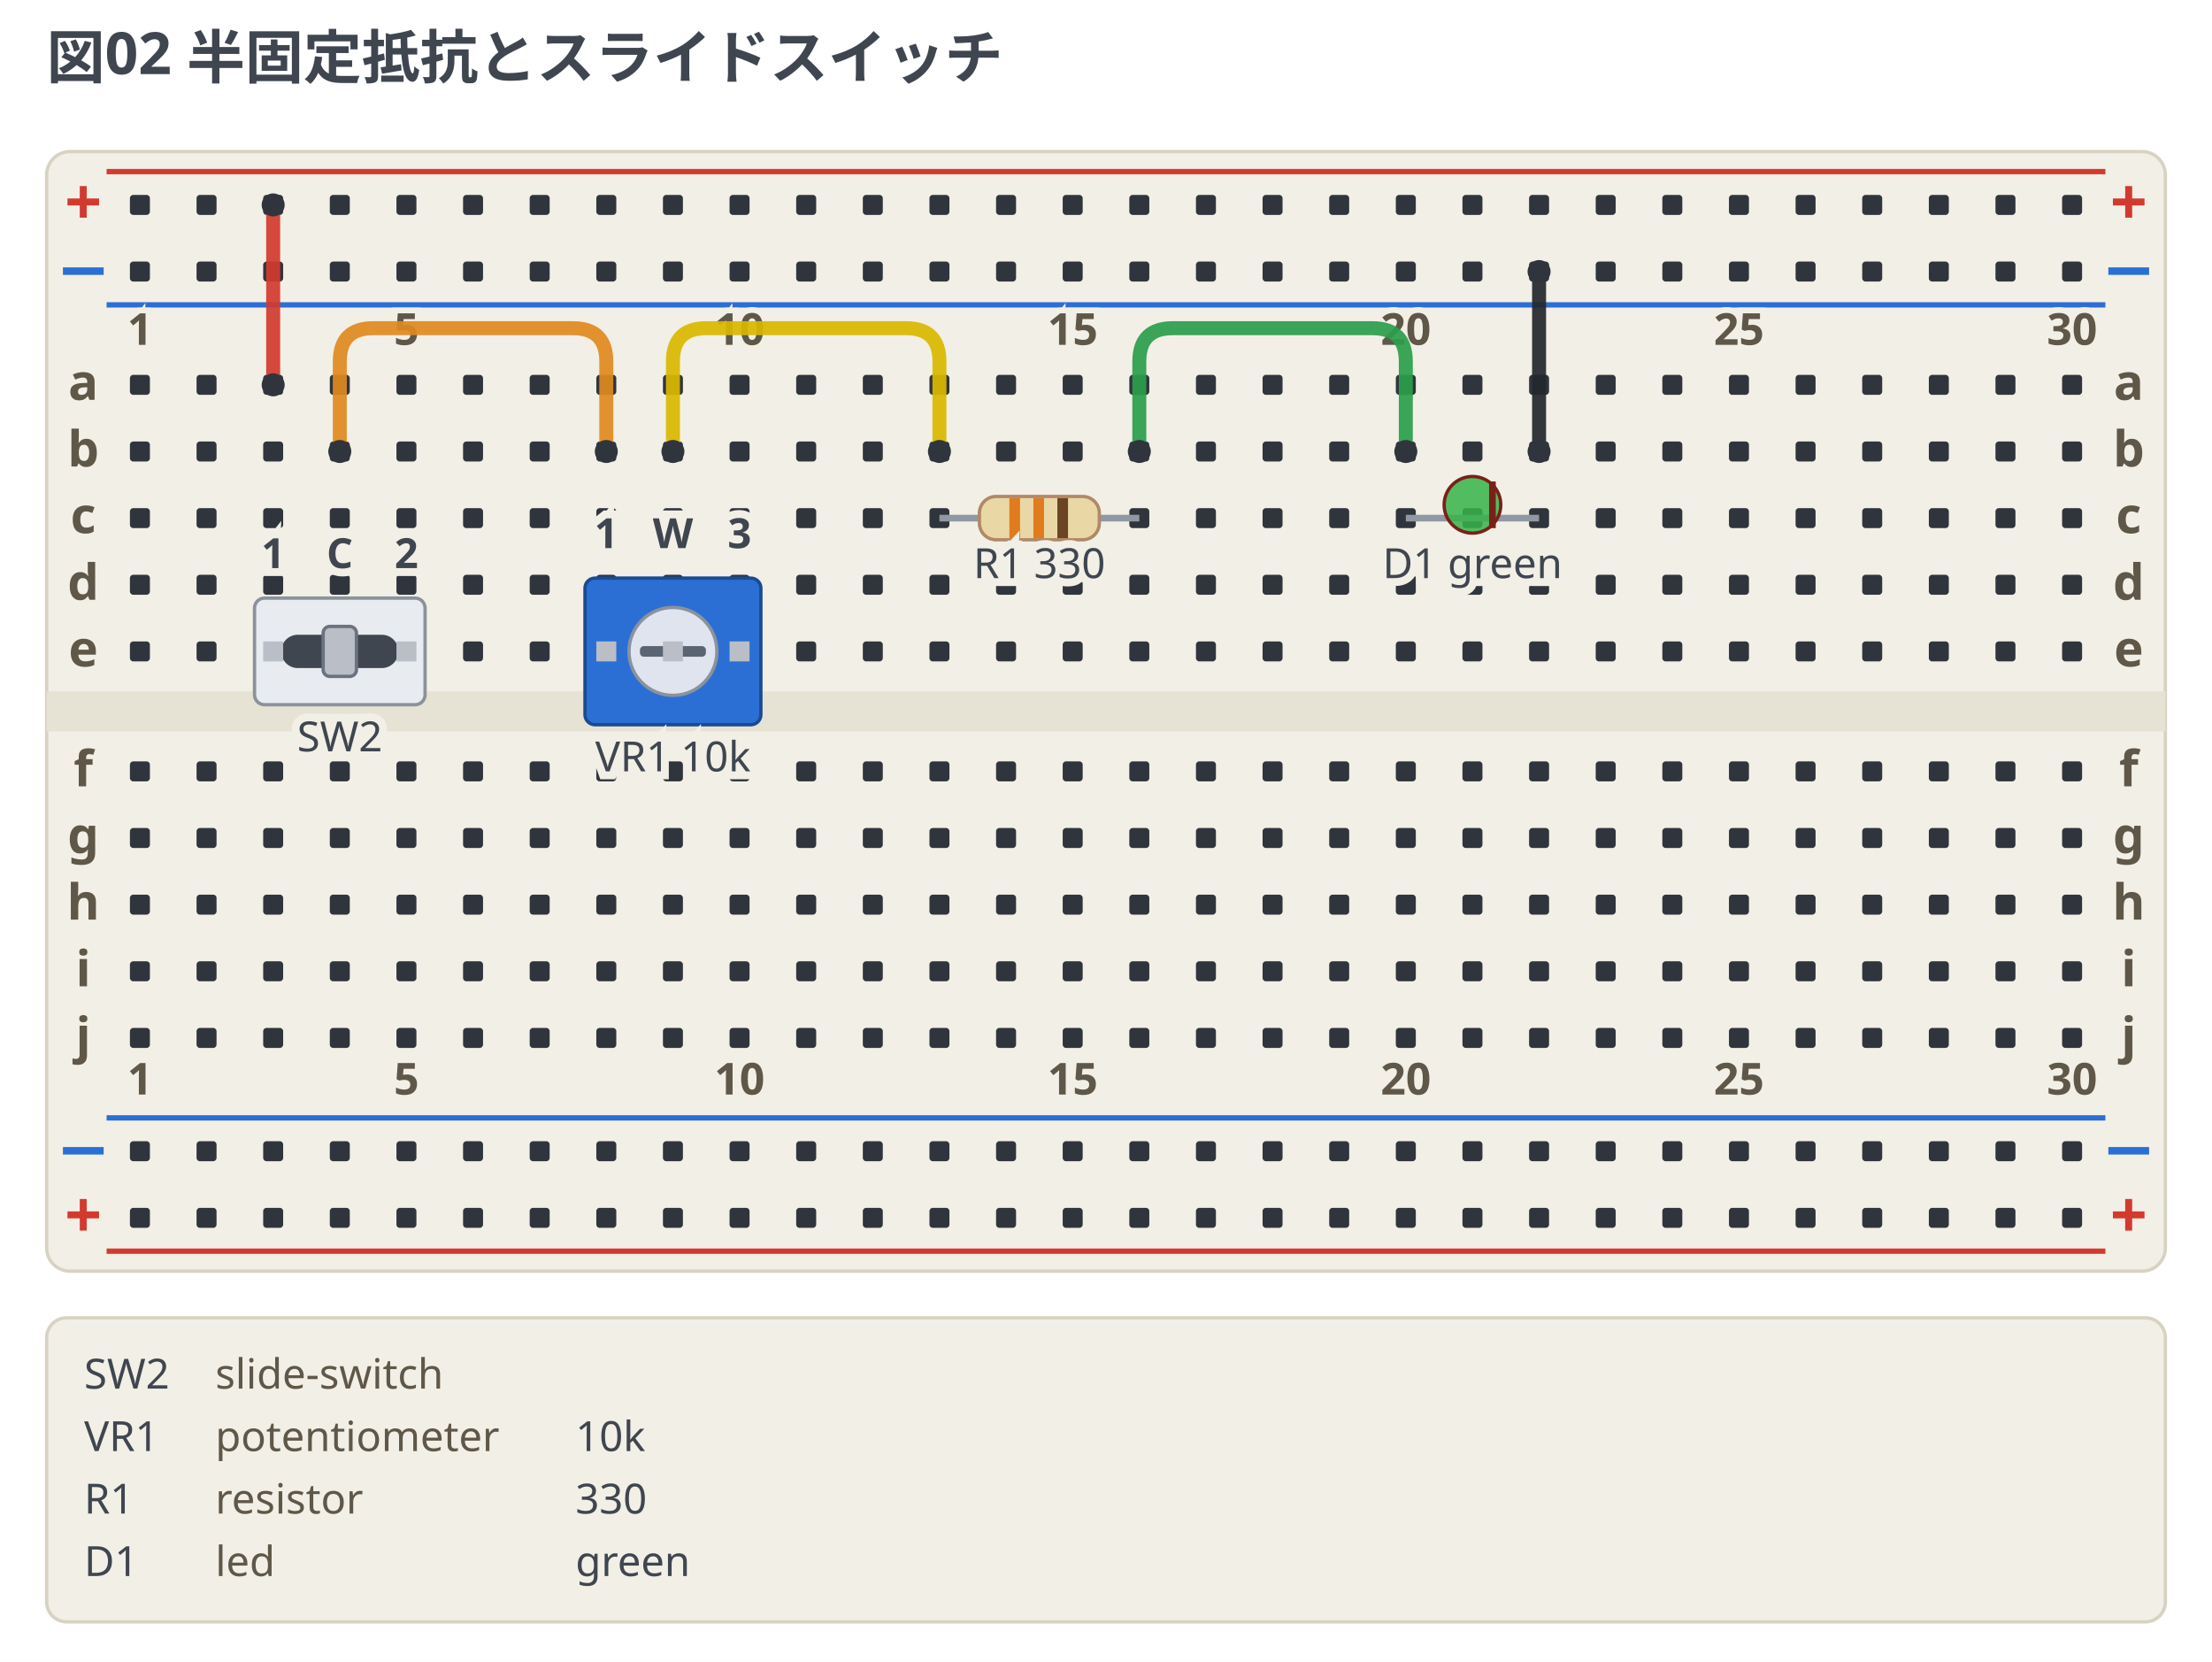
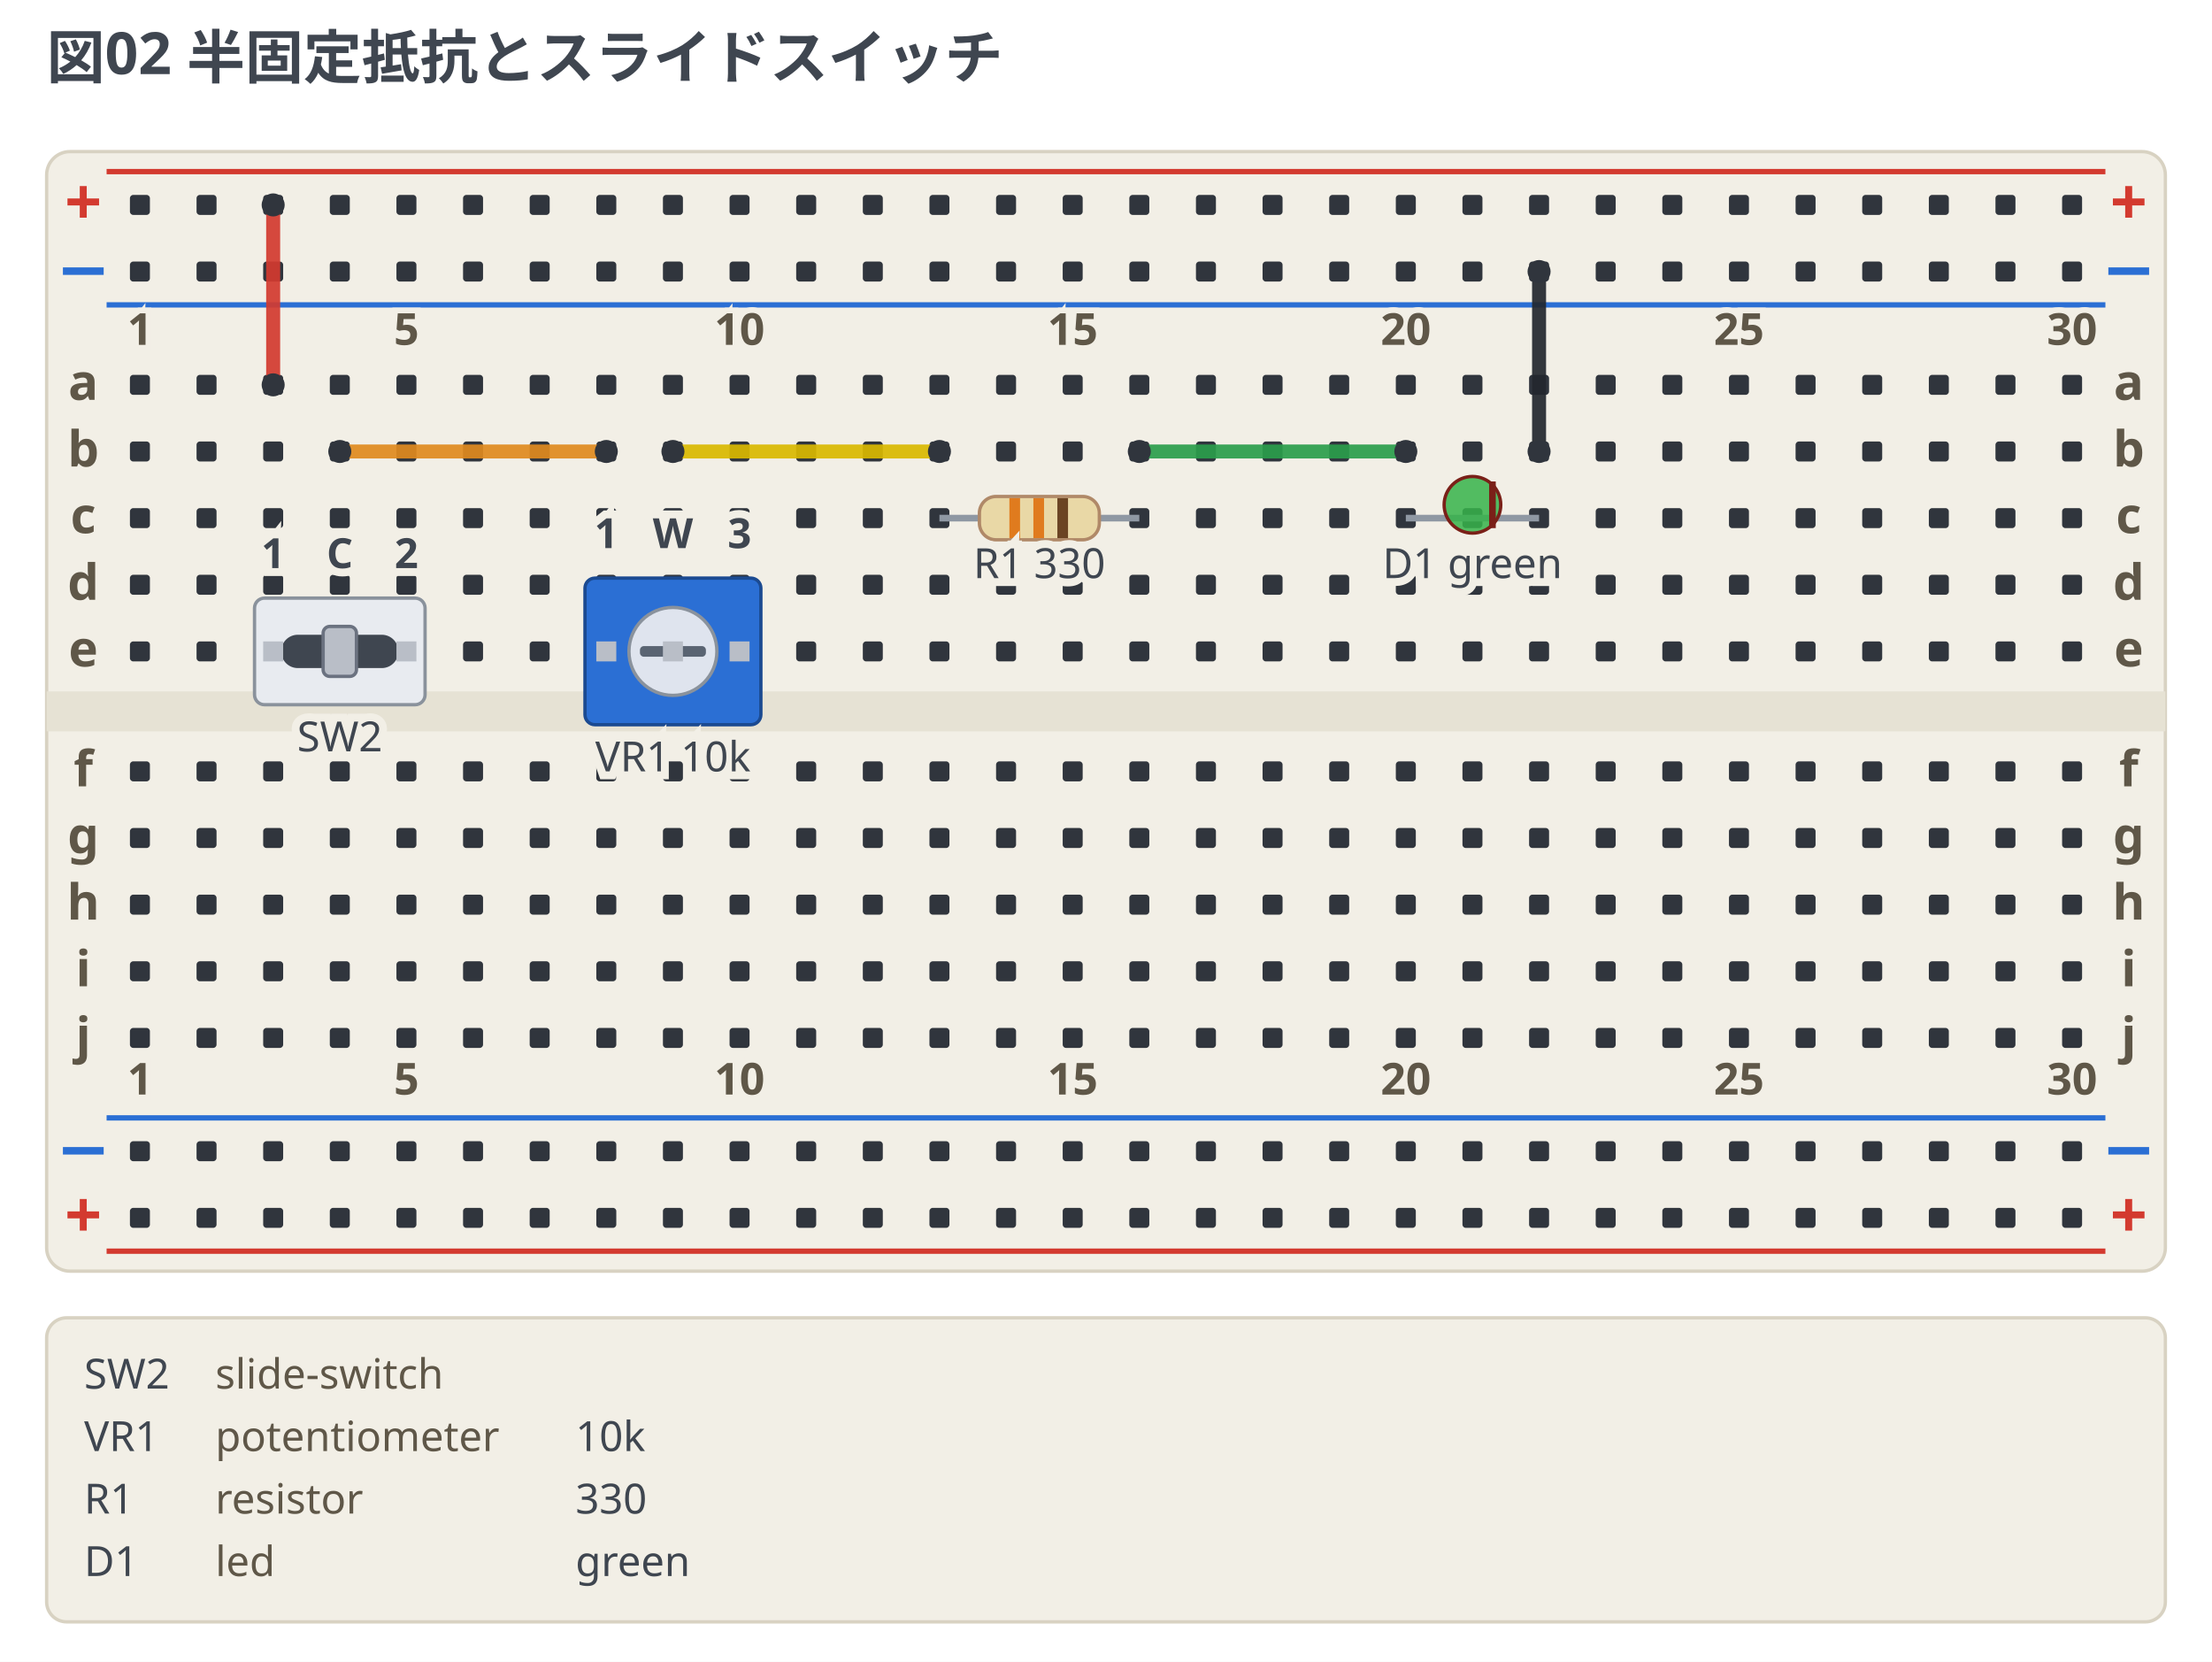
<svg xmlns="http://www.w3.org/2000/svg" width="664" height="498.75" viewBox="0 0 664 498.75" data-breadboard-fence="0.3.0" role="img">
  <rect x="0" y="0" width="664" height="498.75" fill="#ffffff" />
  <g>
    <text x="14" y="23.5" text-anchor="start" font-family="ui-sans-serif, system-ui, sans-serif" font-size="17.5" font-weight="700" fill="#3f4650">図02 半固定抵抗とスライドスイッチ</text>
  </g>
  <g transform="translate(0 31.5)">
    <rect x="14" y="14" width="636" height="336" rx="7" fill="#f2efe6" stroke="#d8d2c2" />
    <rect x="14" y="176" width="636" height="12" fill="#e6e2d4" />
    <line x1="32" y1="20" x2="632" y2="20" stroke="#d33a2f" stroke-width="1.6" />
    <text x="25" y="36" text-anchor="middle" font-family="ui-sans-serif, system-ui, sans-serif" font-size="19.55" font-weight="700" fill="#d33a2f">+</text>
    <text x="639" y="36" text-anchor="middle" font-family="ui-sans-serif, system-ui, sans-serif" font-size="19.55" font-weight="700" fill="#d33a2f">+</text>
    <line x1="32" y1="60" x2="632" y2="60" stroke="#2b6fd4" stroke-width="1.6" />
    <text x="25" y="56" text-anchor="middle" font-family="ui-sans-serif, system-ui, sans-serif" font-size="19.55" font-weight="700" fill="#2b6fd4">−</text>
    <text x="639" y="56" text-anchor="middle" font-family="ui-sans-serif, system-ui, sans-serif" font-size="19.55" font-weight="700" fill="#2b6fd4">−</text>
    <line x1="32" y1="304" x2="632" y2="304" stroke="#2b6fd4" stroke-width="1.6" />
    <text x="25" y="320" text-anchor="middle" font-family="ui-sans-serif, system-ui, sans-serif" font-size="19.55" font-weight="700" fill="#2b6fd4">−</text>
    <text x="639" y="320" text-anchor="middle" font-family="ui-sans-serif, system-ui, sans-serif" font-size="19.55" font-weight="700" fill="#2b6fd4">−</text>
    <line x1="32" y1="344" x2="632" y2="344" stroke="#d33a2f" stroke-width="1.6" />
    <text x="25" y="340" text-anchor="middle" font-family="ui-sans-serif, system-ui, sans-serif" font-size="19.55" font-weight="700" fill="#d33a2f">+</text>
    <text x="639" y="340" text-anchor="middle" font-family="ui-sans-serif, system-ui, sans-serif" font-size="19.55" font-weight="700" fill="#d33a2f">+</text>
    <rect x="39" y="27" width="6" height="6" rx="1" fill="#30353d" />
    <rect x="59" y="27" width="6" height="6" rx="1" fill="#30353d" />
    <rect x="79" y="27" width="6" height="6" rx="1" fill="#30353d" />
    <rect x="99" y="27" width="6" height="6" rx="1" fill="#30353d" />
    <rect x="119" y="27" width="6" height="6" rx="1" fill="#30353d" />
    <rect x="139" y="27" width="6" height="6" rx="1" fill="#30353d" />
    <rect x="159" y="27" width="6" height="6" rx="1" fill="#30353d" />
    <rect x="179" y="27" width="6" height="6" rx="1" fill="#30353d" />
    <rect x="199" y="27" width="6" height="6" rx="1" fill="#30353d" />
    <rect x="219" y="27" width="6" height="6" rx="1" fill="#30353d" />
    <rect x="239" y="27" width="6" height="6" rx="1" fill="#30353d" />
    <rect x="259" y="27" width="6" height="6" rx="1" fill="#30353d" />
    <rect x="279" y="27" width="6" height="6" rx="1" fill="#30353d" />
    <rect x="299" y="27" width="6" height="6" rx="1" fill="#30353d" />
    <rect x="319" y="27" width="6" height="6" rx="1" fill="#30353d" />
    <rect x="339" y="27" width="6" height="6" rx="1" fill="#30353d" />
    <rect x="359" y="27" width="6" height="6" rx="1" fill="#30353d" />
    <rect x="379" y="27" width="6" height="6" rx="1" fill="#30353d" />
    <rect x="399" y="27" width="6" height="6" rx="1" fill="#30353d" />
    <rect x="419" y="27" width="6" height="6" rx="1" fill="#30353d" />
    <rect x="439" y="27" width="6" height="6" rx="1" fill="#30353d" />
    <rect x="459" y="27" width="6" height="6" rx="1" fill="#30353d" />
    <rect x="479" y="27" width="6" height="6" rx="1" fill="#30353d" />
    <rect x="499" y="27" width="6" height="6" rx="1" fill="#30353d" />
    <rect x="519" y="27" width="6" height="6" rx="1" fill="#30353d" />
    <rect x="539" y="27" width="6" height="6" rx="1" fill="#30353d" />
    <rect x="559" y="27" width="6" height="6" rx="1" fill="#30353d" />
    <rect x="579" y="27" width="6" height="6" rx="1" fill="#30353d" />
    <rect x="599" y="27" width="6" height="6" rx="1" fill="#30353d" />
    <rect x="619" y="27" width="6" height="6" rx="1" fill="#30353d" />
    <rect x="39" y="47" width="6" height="6" rx="1" fill="#30353d" />
    <rect x="59" y="47" width="6" height="6" rx="1" fill="#30353d" />
    <rect x="79" y="47" width="6" height="6" rx="1" fill="#30353d" />
    <rect x="99" y="47" width="6" height="6" rx="1" fill="#30353d" />
    <rect x="119" y="47" width="6" height="6" rx="1" fill="#30353d" />
    <rect x="139" y="47" width="6" height="6" rx="1" fill="#30353d" />
    <rect x="159" y="47" width="6" height="6" rx="1" fill="#30353d" />
    <rect x="179" y="47" width="6" height="6" rx="1" fill="#30353d" />
    <rect x="199" y="47" width="6" height="6" rx="1" fill="#30353d" />
    <rect x="219" y="47" width="6" height="6" rx="1" fill="#30353d" />
    <rect x="239" y="47" width="6" height="6" rx="1" fill="#30353d" />
    <rect x="259" y="47" width="6" height="6" rx="1" fill="#30353d" />
    <rect x="279" y="47" width="6" height="6" rx="1" fill="#30353d" />
    <rect x="299" y="47" width="6" height="6" rx="1" fill="#30353d" />
    <rect x="319" y="47" width="6" height="6" rx="1" fill="#30353d" />
    <rect x="339" y="47" width="6" height="6" rx="1" fill="#30353d" />
    <rect x="359" y="47" width="6" height="6" rx="1" fill="#30353d" />
    <rect x="379" y="47" width="6" height="6" rx="1" fill="#30353d" />
    <rect x="399" y="47" width="6" height="6" rx="1" fill="#30353d" />
    <rect x="419" y="47" width="6" height="6" rx="1" fill="#30353d" />
    <rect x="439" y="47" width="6" height="6" rx="1" fill="#30353d" />
    <rect x="459" y="47" width="6" height="6" rx="1" fill="#30353d" />
    <rect x="479" y="47" width="6" height="6" rx="1" fill="#30353d" />
    <rect x="499" y="47" width="6" height="6" rx="1" fill="#30353d" />
    <rect x="519" y="47" width="6" height="6" rx="1" fill="#30353d" />
    <rect x="539" y="47" width="6" height="6" rx="1" fill="#30353d" />
    <rect x="559" y="47" width="6" height="6" rx="1" fill="#30353d" />
    <rect x="579" y="47" width="6" height="6" rx="1" fill="#30353d" />
    <rect x="599" y="47" width="6" height="6" rx="1" fill="#30353d" />
    <rect x="619" y="47" width="6" height="6" rx="1" fill="#30353d" />
    <rect x="39" y="311" width="6" height="6" rx="1" fill="#30353d" />
    <rect x="59" y="311" width="6" height="6" rx="1" fill="#30353d" />
    <rect x="79" y="311" width="6" height="6" rx="1" fill="#30353d" />
    <rect x="99" y="311" width="6" height="6" rx="1" fill="#30353d" />
    <rect x="119" y="311" width="6" height="6" rx="1" fill="#30353d" />
    <rect x="139" y="311" width="6" height="6" rx="1" fill="#30353d" />
    <rect x="159" y="311" width="6" height="6" rx="1" fill="#30353d" />
    <rect x="179" y="311" width="6" height="6" rx="1" fill="#30353d" />
    <rect x="199" y="311" width="6" height="6" rx="1" fill="#30353d" />
    <rect x="219" y="311" width="6" height="6" rx="1" fill="#30353d" />
    <rect x="239" y="311" width="6" height="6" rx="1" fill="#30353d" />
    <rect x="259" y="311" width="6" height="6" rx="1" fill="#30353d" />
    <rect x="279" y="311" width="6" height="6" rx="1" fill="#30353d" />
    <rect x="299" y="311" width="6" height="6" rx="1" fill="#30353d" />
    <rect x="319" y="311" width="6" height="6" rx="1" fill="#30353d" />
    <rect x="339" y="311" width="6" height="6" rx="1" fill="#30353d" />
    <rect x="359" y="311" width="6" height="6" rx="1" fill="#30353d" />
    <rect x="379" y="311" width="6" height="6" rx="1" fill="#30353d" />
    <rect x="399" y="311" width="6" height="6" rx="1" fill="#30353d" />
    <rect x="419" y="311" width="6" height="6" rx="1" fill="#30353d" />
    <rect x="439" y="311" width="6" height="6" rx="1" fill="#30353d" />
    <rect x="459" y="311" width="6" height="6" rx="1" fill="#30353d" />
    <rect x="479" y="311" width="6" height="6" rx="1" fill="#30353d" />
    <rect x="499" y="311" width="6" height="6" rx="1" fill="#30353d" />
    <rect x="519" y="311" width="6" height="6" rx="1" fill="#30353d" />
    <rect x="539" y="311" width="6" height="6" rx="1" fill="#30353d" />
    <rect x="559" y="311" width="6" height="6" rx="1" fill="#30353d" />
    <rect x="579" y="311" width="6" height="6" rx="1" fill="#30353d" />
    <rect x="599" y="311" width="6" height="6" rx="1" fill="#30353d" />
    <rect x="619" y="311" width="6" height="6" rx="1" fill="#30353d" />
    <rect x="39" y="331" width="6" height="6" rx="1" fill="#30353d" />
    <rect x="59" y="331" width="6" height="6" rx="1" fill="#30353d" />
    <rect x="79" y="331" width="6" height="6" rx="1" fill="#30353d" />
    <rect x="99" y="331" width="6" height="6" rx="1" fill="#30353d" />
    <rect x="119" y="331" width="6" height="6" rx="1" fill="#30353d" />
    <rect x="139" y="331" width="6" height="6" rx="1" fill="#30353d" />
    <rect x="159" y="331" width="6" height="6" rx="1" fill="#30353d" />
    <rect x="179" y="331" width="6" height="6" rx="1" fill="#30353d" />
    <rect x="199" y="331" width="6" height="6" rx="1" fill="#30353d" />
    <rect x="219" y="331" width="6" height="6" rx="1" fill="#30353d" />
    <rect x="239" y="331" width="6" height="6" rx="1" fill="#30353d" />
    <rect x="259" y="331" width="6" height="6" rx="1" fill="#30353d" />
    <rect x="279" y="331" width="6" height="6" rx="1" fill="#30353d" />
    <rect x="299" y="331" width="6" height="6" rx="1" fill="#30353d" />
    <rect x="319" y="331" width="6" height="6" rx="1" fill="#30353d" />
    <rect x="339" y="331" width="6" height="6" rx="1" fill="#30353d" />
    <rect x="359" y="331" width="6" height="6" rx="1" fill="#30353d" />
    <rect x="379" y="331" width="6" height="6" rx="1" fill="#30353d" />
    <rect x="399" y="331" width="6" height="6" rx="1" fill="#30353d" />
    <rect x="419" y="331" width="6" height="6" rx="1" fill="#30353d" />
    <rect x="439" y="331" width="6" height="6" rx="1" fill="#30353d" />
    <rect x="459" y="331" width="6" height="6" rx="1" fill="#30353d" />
    <rect x="479" y="331" width="6" height="6" rx="1" fill="#30353d" />
    <rect x="499" y="331" width="6" height="6" rx="1" fill="#30353d" />
    <rect x="519" y="331" width="6" height="6" rx="1" fill="#30353d" />
    <rect x="539" y="331" width="6" height="6" rx="1" fill="#30353d" />
    <rect x="559" y="331" width="6" height="6" rx="1" fill="#30353d" />
    <rect x="579" y="331" width="6" height="6" rx="1" fill="#30353d" />
    <rect x="599" y="331" width="6" height="6" rx="1" fill="#30353d" />
    <rect x="619" y="331" width="6" height="6" rx="1" fill="#30353d" />
    <rect x="39" y="81" width="6" height="6" rx="1" fill="#30353d" />
    <rect x="59" y="81" width="6" height="6" rx="1" fill="#30353d" />
    <rect x="79" y="81" width="6" height="6" rx="1" fill="#30353d" />
    <rect x="99" y="81" width="6" height="6" rx="1" fill="#30353d" />
    <rect x="119" y="81" width="6" height="6" rx="1" fill="#30353d" />
    <rect x="139" y="81" width="6" height="6" rx="1" fill="#30353d" />
    <rect x="159" y="81" width="6" height="6" rx="1" fill="#30353d" />
    <rect x="179" y="81" width="6" height="6" rx="1" fill="#30353d" />
    <rect x="199" y="81" width="6" height="6" rx="1" fill="#30353d" />
    <rect x="219" y="81" width="6" height="6" rx="1" fill="#30353d" />
    <rect x="239" y="81" width="6" height="6" rx="1" fill="#30353d" />
    <rect x="259" y="81" width="6" height="6" rx="1" fill="#30353d" />
    <rect x="279" y="81" width="6" height="6" rx="1" fill="#30353d" />
    <rect x="299" y="81" width="6" height="6" rx="1" fill="#30353d" />
    <rect x="319" y="81" width="6" height="6" rx="1" fill="#30353d" />
    <rect x="339" y="81" width="6" height="6" rx="1" fill="#30353d" />
    <rect x="359" y="81" width="6" height="6" rx="1" fill="#30353d" />
    <rect x="379" y="81" width="6" height="6" rx="1" fill="#30353d" />
    <rect x="399" y="81" width="6" height="6" rx="1" fill="#30353d" />
    <rect x="419" y="81" width="6" height="6" rx="1" fill="#30353d" />
    <rect x="439" y="81" width="6" height="6" rx="1" fill="#30353d" />
    <rect x="459" y="81" width="6" height="6" rx="1" fill="#30353d" />
    <rect x="479" y="81" width="6" height="6" rx="1" fill="#30353d" />
    <rect x="499" y="81" width="6" height="6" rx="1" fill="#30353d" />
    <rect x="519" y="81" width="6" height="6" rx="1" fill="#30353d" />
    <rect x="539" y="81" width="6" height="6" rx="1" fill="#30353d" />
    <rect x="559" y="81" width="6" height="6" rx="1" fill="#30353d" />
    <rect x="579" y="81" width="6" height="6" rx="1" fill="#30353d" />
    <rect x="599" y="81" width="6" height="6" rx="1" fill="#30353d" />
    <rect x="619" y="81" width="6" height="6" rx="1" fill="#30353d" />
    <rect x="39" y="101" width="6" height="6" rx="1" fill="#30353d" />
    <rect x="59" y="101" width="6" height="6" rx="1" fill="#30353d" />
    <rect x="79" y="101" width="6" height="6" rx="1" fill="#30353d" />
    <rect x="99" y="101" width="6" height="6" rx="1" fill="#30353d" />
    <rect x="119" y="101" width="6" height="6" rx="1" fill="#30353d" />
    <rect x="139" y="101" width="6" height="6" rx="1" fill="#30353d" />
    <rect x="159" y="101" width="6" height="6" rx="1" fill="#30353d" />
    <rect x="179" y="101" width="6" height="6" rx="1" fill="#30353d" />
    <rect x="199" y="101" width="6" height="6" rx="1" fill="#30353d" />
    <rect x="219" y="101" width="6" height="6" rx="1" fill="#30353d" />
    <rect x="239" y="101" width="6" height="6" rx="1" fill="#30353d" />
    <rect x="259" y="101" width="6" height="6" rx="1" fill="#30353d" />
    <rect x="279" y="101" width="6" height="6" rx="1" fill="#30353d" />
    <rect x="299" y="101" width="6" height="6" rx="1" fill="#30353d" />
    <rect x="319" y="101" width="6" height="6" rx="1" fill="#30353d" />
    <rect x="339" y="101" width="6" height="6" rx="1" fill="#30353d" />
    <rect x="359" y="101" width="6" height="6" rx="1" fill="#30353d" />
    <rect x="379" y="101" width="6" height="6" rx="1" fill="#30353d" />
    <rect x="399" y="101" width="6" height="6" rx="1" fill="#30353d" />
    <rect x="419" y="101" width="6" height="6" rx="1" fill="#30353d" />
    <rect x="439" y="101" width="6" height="6" rx="1" fill="#30353d" />
    <rect x="459" y="101" width="6" height="6" rx="1" fill="#30353d" />
    <rect x="479" y="101" width="6" height="6" rx="1" fill="#30353d" />
    <rect x="499" y="101" width="6" height="6" rx="1" fill="#30353d" />
    <rect x="519" y="101" width="6" height="6" rx="1" fill="#30353d" />
    <rect x="539" y="101" width="6" height="6" rx="1" fill="#30353d" />
    <rect x="559" y="101" width="6" height="6" rx="1" fill="#30353d" />
    <rect x="579" y="101" width="6" height="6" rx="1" fill="#30353d" />
    <rect x="599" y="101" width="6" height="6" rx="1" fill="#30353d" />
    <rect x="619" y="101" width="6" height="6" rx="1" fill="#30353d" />
    <rect x="39" y="121" width="6" height="6" rx="1" fill="#30353d" />
    <rect x="59" y="121" width="6" height="6" rx="1" fill="#30353d" />
    <rect x="79" y="121" width="6" height="6" rx="1" fill="#30353d" />
    <rect x="99" y="121" width="6" height="6" rx="1" fill="#30353d" />
    <rect x="119" y="121" width="6" height="6" rx="1" fill="#30353d" />
    <rect x="139" y="121" width="6" height="6" rx="1" fill="#30353d" />
    <rect x="159" y="121" width="6" height="6" rx="1" fill="#30353d" />
    <rect x="179" y="121" width="6" height="6" rx="1" fill="#30353d" />
    <rect x="199" y="121" width="6" height="6" rx="1" fill="#30353d" />
    <rect x="219" y="121" width="6" height="6" rx="1" fill="#30353d" />
    <rect x="239" y="121" width="6" height="6" rx="1" fill="#30353d" />
    <rect x="259" y="121" width="6" height="6" rx="1" fill="#30353d" />
    <rect x="279" y="121" width="6" height="6" rx="1" fill="#30353d" />
    <rect x="299" y="121" width="6" height="6" rx="1" fill="#30353d" />
    <rect x="319" y="121" width="6" height="6" rx="1" fill="#30353d" />
    <rect x="339" y="121" width="6" height="6" rx="1" fill="#30353d" />
    <rect x="359" y="121" width="6" height="6" rx="1" fill="#30353d" />
    <rect x="379" y="121" width="6" height="6" rx="1" fill="#30353d" />
    <rect x="399" y="121" width="6" height="6" rx="1" fill="#30353d" />
    <rect x="419" y="121" width="6" height="6" rx="1" fill="#30353d" />
    <rect x="439" y="121" width="6" height="6" rx="1" fill="#30353d" />
    <rect x="459" y="121" width="6" height="6" rx="1" fill="#30353d" />
    <rect x="479" y="121" width="6" height="6" rx="1" fill="#30353d" />
    <rect x="499" y="121" width="6" height="6" rx="1" fill="#30353d" />
    <rect x="519" y="121" width="6" height="6" rx="1" fill="#30353d" />
    <rect x="539" y="121" width="6" height="6" rx="1" fill="#30353d" />
    <rect x="559" y="121" width="6" height="6" rx="1" fill="#30353d" />
    <rect x="579" y="121" width="6" height="6" rx="1" fill="#30353d" />
    <rect x="599" y="121" width="6" height="6" rx="1" fill="#30353d" />
    <rect x="619" y="121" width="6" height="6" rx="1" fill="#30353d" />
    <rect x="39" y="141" width="6" height="6" rx="1" fill="#30353d" />
    <rect x="59" y="141" width="6" height="6" rx="1" fill="#30353d" />
    <rect x="79" y="141" width="6" height="6" rx="1" fill="#30353d" />
    <rect x="99" y="141" width="6" height="6" rx="1" fill="#30353d" />
    <rect x="119" y="141" width="6" height="6" rx="1" fill="#30353d" />
    <rect x="139" y="141" width="6" height="6" rx="1" fill="#30353d" />
    <rect x="159" y="141" width="6" height="6" rx="1" fill="#30353d" />
    <rect x="179" y="141" width="6" height="6" rx="1" fill="#30353d" />
    <rect x="199" y="141" width="6" height="6" rx="1" fill="#30353d" />
    <rect x="219" y="141" width="6" height="6" rx="1" fill="#30353d" />
    <rect x="239" y="141" width="6" height="6" rx="1" fill="#30353d" />
    <rect x="259" y="141" width="6" height="6" rx="1" fill="#30353d" />
    <rect x="279" y="141" width="6" height="6" rx="1" fill="#30353d" />
    <rect x="299" y="141" width="6" height="6" rx="1" fill="#30353d" />
    <rect x="319" y="141" width="6" height="6" rx="1" fill="#30353d" />
    <rect x="339" y="141" width="6" height="6" rx="1" fill="#30353d" />
    <rect x="359" y="141" width="6" height="6" rx="1" fill="#30353d" />
    <rect x="379" y="141" width="6" height="6" rx="1" fill="#30353d" />
    <rect x="399" y="141" width="6" height="6" rx="1" fill="#30353d" />
    <rect x="419" y="141" width="6" height="6" rx="1" fill="#30353d" />
    <rect x="439" y="141" width="6" height="6" rx="1" fill="#30353d" />
    <rect x="459" y="141" width="6" height="6" rx="1" fill="#30353d" />
    <rect x="479" y="141" width="6" height="6" rx="1" fill="#30353d" />
    <rect x="499" y="141" width="6" height="6" rx="1" fill="#30353d" />
    <rect x="519" y="141" width="6" height="6" rx="1" fill="#30353d" />
    <rect x="539" y="141" width="6" height="6" rx="1" fill="#30353d" />
    <rect x="559" y="141" width="6" height="6" rx="1" fill="#30353d" />
    <rect x="579" y="141" width="6" height="6" rx="1" fill="#30353d" />
    <rect x="599" y="141" width="6" height="6" rx="1" fill="#30353d" />
    <rect x="619" y="141" width="6" height="6" rx="1" fill="#30353d" />
    <rect x="39" y="161" width="6" height="6" rx="1" fill="#30353d" />
    <rect x="59" y="161" width="6" height="6" rx="1" fill="#30353d" />
    <rect x="79" y="161" width="6" height="6" rx="1" fill="#30353d" />
    <rect x="99" y="161" width="6" height="6" rx="1" fill="#30353d" />
    <rect x="119" y="161" width="6" height="6" rx="1" fill="#30353d" />
    <rect x="139" y="161" width="6" height="6" rx="1" fill="#30353d" />
    <rect x="159" y="161" width="6" height="6" rx="1" fill="#30353d" />
    <rect x="179" y="161" width="6" height="6" rx="1" fill="#30353d" />
    <rect x="199" y="161" width="6" height="6" rx="1" fill="#30353d" />
    <rect x="219" y="161" width="6" height="6" rx="1" fill="#30353d" />
    <rect x="239" y="161" width="6" height="6" rx="1" fill="#30353d" />
    <rect x="259" y="161" width="6" height="6" rx="1" fill="#30353d" />
    <rect x="279" y="161" width="6" height="6" rx="1" fill="#30353d" />
    <rect x="299" y="161" width="6" height="6" rx="1" fill="#30353d" />
    <rect x="319" y="161" width="6" height="6" rx="1" fill="#30353d" />
    <rect x="339" y="161" width="6" height="6" rx="1" fill="#30353d" />
    <rect x="359" y="161" width="6" height="6" rx="1" fill="#30353d" />
    <rect x="379" y="161" width="6" height="6" rx="1" fill="#30353d" />
    <rect x="399" y="161" width="6" height="6" rx="1" fill="#30353d" />
    <rect x="419" y="161" width="6" height="6" rx="1" fill="#30353d" />
    <rect x="439" y="161" width="6" height="6" rx="1" fill="#30353d" />
    <rect x="459" y="161" width="6" height="6" rx="1" fill="#30353d" />
    <rect x="479" y="161" width="6" height="6" rx="1" fill="#30353d" />
    <rect x="499" y="161" width="6" height="6" rx="1" fill="#30353d" />
    <rect x="519" y="161" width="6" height="6" rx="1" fill="#30353d" />
    <rect x="539" y="161" width="6" height="6" rx="1" fill="#30353d" />
    <rect x="559" y="161" width="6" height="6" rx="1" fill="#30353d" />
    <rect x="579" y="161" width="6" height="6" rx="1" fill="#30353d" />
    <rect x="599" y="161" width="6" height="6" rx="1" fill="#30353d" />
    <rect x="619" y="161" width="6" height="6" rx="1" fill="#30353d" />
    <rect x="39" y="197" width="6" height="6" rx="1" fill="#30353d" />
    <rect x="59" y="197" width="6" height="6" rx="1" fill="#30353d" />
    <rect x="79" y="197" width="6" height="6" rx="1" fill="#30353d" />
    <rect x="99" y="197" width="6" height="6" rx="1" fill="#30353d" />
    <rect x="119" y="197" width="6" height="6" rx="1" fill="#30353d" />
    <rect x="139" y="197" width="6" height="6" rx="1" fill="#30353d" />
    <rect x="159" y="197" width="6" height="6" rx="1" fill="#30353d" />
    <rect x="179" y="197" width="6" height="6" rx="1" fill="#30353d" />
    <rect x="199" y="197" width="6" height="6" rx="1" fill="#30353d" />
    <rect x="219" y="197" width="6" height="6" rx="1" fill="#30353d" />
    <rect x="239" y="197" width="6" height="6" rx="1" fill="#30353d" />
    <rect x="259" y="197" width="6" height="6" rx="1" fill="#30353d" />
    <rect x="279" y="197" width="6" height="6" rx="1" fill="#30353d" />
    <rect x="299" y="197" width="6" height="6" rx="1" fill="#30353d" />
    <rect x="319" y="197" width="6" height="6" rx="1" fill="#30353d" />
    <rect x="339" y="197" width="6" height="6" rx="1" fill="#30353d" />
    <rect x="359" y="197" width="6" height="6" rx="1" fill="#30353d" />
    <rect x="379" y="197" width="6" height="6" rx="1" fill="#30353d" />
    <rect x="399" y="197" width="6" height="6" rx="1" fill="#30353d" />
    <rect x="419" y="197" width="6" height="6" rx="1" fill="#30353d" />
    <rect x="439" y="197" width="6" height="6" rx="1" fill="#30353d" />
    <rect x="459" y="197" width="6" height="6" rx="1" fill="#30353d" />
    <rect x="479" y="197" width="6" height="6" rx="1" fill="#30353d" />
    <rect x="499" y="197" width="6" height="6" rx="1" fill="#30353d" />
    <rect x="519" y="197" width="6" height="6" rx="1" fill="#30353d" />
    <rect x="539" y="197" width="6" height="6" rx="1" fill="#30353d" />
    <rect x="559" y="197" width="6" height="6" rx="1" fill="#30353d" />
    <rect x="579" y="197" width="6" height="6" rx="1" fill="#30353d" />
    <rect x="599" y="197" width="6" height="6" rx="1" fill="#30353d" />
    <rect x="619" y="197" width="6" height="6" rx="1" fill="#30353d" />
    <rect x="39" y="217" width="6" height="6" rx="1" fill="#30353d" />
    <rect x="59" y="217" width="6" height="6" rx="1" fill="#30353d" />
    <rect x="79" y="217" width="6" height="6" rx="1" fill="#30353d" />
    <rect x="99" y="217" width="6" height="6" rx="1" fill="#30353d" />
    <rect x="119" y="217" width="6" height="6" rx="1" fill="#30353d" />
    <rect x="139" y="217" width="6" height="6" rx="1" fill="#30353d" />
    <rect x="159" y="217" width="6" height="6" rx="1" fill="#30353d" />
    <rect x="179" y="217" width="6" height="6" rx="1" fill="#30353d" />
    <rect x="199" y="217" width="6" height="6" rx="1" fill="#30353d" />
    <rect x="219" y="217" width="6" height="6" rx="1" fill="#30353d" />
    <rect x="239" y="217" width="6" height="6" rx="1" fill="#30353d" />
    <rect x="259" y="217" width="6" height="6" rx="1" fill="#30353d" />
    <rect x="279" y="217" width="6" height="6" rx="1" fill="#30353d" />
    <rect x="299" y="217" width="6" height="6" rx="1" fill="#30353d" />
    <rect x="319" y="217" width="6" height="6" rx="1" fill="#30353d" />
    <rect x="339" y="217" width="6" height="6" rx="1" fill="#30353d" />
    <rect x="359" y="217" width="6" height="6" rx="1" fill="#30353d" />
    <rect x="379" y="217" width="6" height="6" rx="1" fill="#30353d" />
    <rect x="399" y="217" width="6" height="6" rx="1" fill="#30353d" />
    <rect x="419" y="217" width="6" height="6" rx="1" fill="#30353d" />
    <rect x="439" y="217" width="6" height="6" rx="1" fill="#30353d" />
    <rect x="459" y="217" width="6" height="6" rx="1" fill="#30353d" />
    <rect x="479" y="217" width="6" height="6" rx="1" fill="#30353d" />
    <rect x="499" y="217" width="6" height="6" rx="1" fill="#30353d" />
    <rect x="519" y="217" width="6" height="6" rx="1" fill="#30353d" />
    <rect x="539" y="217" width="6" height="6" rx="1" fill="#30353d" />
    <rect x="559" y="217" width="6" height="6" rx="1" fill="#30353d" />
    <rect x="579" y="217" width="6" height="6" rx="1" fill="#30353d" />
    <rect x="599" y="217" width="6" height="6" rx="1" fill="#30353d" />
    <rect x="619" y="217" width="6" height="6" rx="1" fill="#30353d" />
    <rect x="39" y="237" width="6" height="6" rx="1" fill="#30353d" />
    <rect x="59" y="237" width="6" height="6" rx="1" fill="#30353d" />
    <rect x="79" y="237" width="6" height="6" rx="1" fill="#30353d" />
    <rect x="99" y="237" width="6" height="6" rx="1" fill="#30353d" />
    <rect x="119" y="237" width="6" height="6" rx="1" fill="#30353d" />
    <rect x="139" y="237" width="6" height="6" rx="1" fill="#30353d" />
    <rect x="159" y="237" width="6" height="6" rx="1" fill="#30353d" />
    <rect x="179" y="237" width="6" height="6" rx="1" fill="#30353d" />
    <rect x="199" y="237" width="6" height="6" rx="1" fill="#30353d" />
    <rect x="219" y="237" width="6" height="6" rx="1" fill="#30353d" />
    <rect x="239" y="237" width="6" height="6" rx="1" fill="#30353d" />
    <rect x="259" y="237" width="6" height="6" rx="1" fill="#30353d" />
    <rect x="279" y="237" width="6" height="6" rx="1" fill="#30353d" />
    <rect x="299" y="237" width="6" height="6" rx="1" fill="#30353d" />
    <rect x="319" y="237" width="6" height="6" rx="1" fill="#30353d" />
    <rect x="339" y="237" width="6" height="6" rx="1" fill="#30353d" />
    <rect x="359" y="237" width="6" height="6" rx="1" fill="#30353d" />
    <rect x="379" y="237" width="6" height="6" rx="1" fill="#30353d" />
    <rect x="399" y="237" width="6" height="6" rx="1" fill="#30353d" />
    <rect x="419" y="237" width="6" height="6" rx="1" fill="#30353d" />
    <rect x="439" y="237" width="6" height="6" rx="1" fill="#30353d" />
    <rect x="459" y="237" width="6" height="6" rx="1" fill="#30353d" />
    <rect x="479" y="237" width="6" height="6" rx="1" fill="#30353d" />
    <rect x="499" y="237" width="6" height="6" rx="1" fill="#30353d" />
    <rect x="519" y="237" width="6" height="6" rx="1" fill="#30353d" />
    <rect x="539" y="237" width="6" height="6" rx="1" fill="#30353d" />
    <rect x="559" y="237" width="6" height="6" rx="1" fill="#30353d" />
    <rect x="579" y="237" width="6" height="6" rx="1" fill="#30353d" />
    <rect x="599" y="237" width="6" height="6" rx="1" fill="#30353d" />
    <rect x="619" y="237" width="6" height="6" rx="1" fill="#30353d" />
    <rect x="39" y="257" width="6" height="6" rx="1" fill="#30353d" />
    <rect x="59" y="257" width="6" height="6" rx="1" fill="#30353d" />
    <rect x="79" y="257" width="6" height="6" rx="1" fill="#30353d" />
    <rect x="99" y="257" width="6" height="6" rx="1" fill="#30353d" />
    <rect x="119" y="257" width="6" height="6" rx="1" fill="#30353d" />
    <rect x="139" y="257" width="6" height="6" rx="1" fill="#30353d" />
    <rect x="159" y="257" width="6" height="6" rx="1" fill="#30353d" />
    <rect x="179" y="257" width="6" height="6" rx="1" fill="#30353d" />
    <rect x="199" y="257" width="6" height="6" rx="1" fill="#30353d" />
    <rect x="219" y="257" width="6" height="6" rx="1" fill="#30353d" />
    <rect x="239" y="257" width="6" height="6" rx="1" fill="#30353d" />
    <rect x="259" y="257" width="6" height="6" rx="1" fill="#30353d" />
    <rect x="279" y="257" width="6" height="6" rx="1" fill="#30353d" />
    <rect x="299" y="257" width="6" height="6" rx="1" fill="#30353d" />
    <rect x="319" y="257" width="6" height="6" rx="1" fill="#30353d" />
    <rect x="339" y="257" width="6" height="6" rx="1" fill="#30353d" />
    <rect x="359" y="257" width="6" height="6" rx="1" fill="#30353d" />
    <rect x="379" y="257" width="6" height="6" rx="1" fill="#30353d" />
    <rect x="399" y="257" width="6" height="6" rx="1" fill="#30353d" />
    <rect x="419" y="257" width="6" height="6" rx="1" fill="#30353d" />
    <rect x="439" y="257" width="6" height="6" rx="1" fill="#30353d" />
    <rect x="459" y="257" width="6" height="6" rx="1" fill="#30353d" />
    <rect x="479" y="257" width="6" height="6" rx="1" fill="#30353d" />
    <rect x="499" y="257" width="6" height="6" rx="1" fill="#30353d" />
    <rect x="519" y="257" width="6" height="6" rx="1" fill="#30353d" />
    <rect x="539" y="257" width="6" height="6" rx="1" fill="#30353d" />
    <rect x="559" y="257" width="6" height="6" rx="1" fill="#30353d" />
    <rect x="579" y="257" width="6" height="6" rx="1" fill="#30353d" />
    <rect x="599" y="257" width="6" height="6" rx="1" fill="#30353d" />
    <rect x="619" y="257" width="6" height="6" rx="1" fill="#30353d" />
    <rect x="39" y="277" width="6" height="6" rx="1" fill="#30353d" />
    <rect x="59" y="277" width="6" height="6" rx="1" fill="#30353d" />
    <rect x="79" y="277" width="6" height="6" rx="1" fill="#30353d" />
    <rect x="99" y="277" width="6" height="6" rx="1" fill="#30353d" />
    <rect x="119" y="277" width="6" height="6" rx="1" fill="#30353d" />
    <rect x="139" y="277" width="6" height="6" rx="1" fill="#30353d" />
    <rect x="159" y="277" width="6" height="6" rx="1" fill="#30353d" />
    <rect x="179" y="277" width="6" height="6" rx="1" fill="#30353d" />
    <rect x="199" y="277" width="6" height="6" rx="1" fill="#30353d" />
    <rect x="219" y="277" width="6" height="6" rx="1" fill="#30353d" />
    <rect x="239" y="277" width="6" height="6" rx="1" fill="#30353d" />
    <rect x="259" y="277" width="6" height="6" rx="1" fill="#30353d" />
    <rect x="279" y="277" width="6" height="6" rx="1" fill="#30353d" />
    <rect x="299" y="277" width="6" height="6" rx="1" fill="#30353d" />
    <rect x="319" y="277" width="6" height="6" rx="1" fill="#30353d" />
    <rect x="339" y="277" width="6" height="6" rx="1" fill="#30353d" />
    <rect x="359" y="277" width="6" height="6" rx="1" fill="#30353d" />
    <rect x="379" y="277" width="6" height="6" rx="1" fill="#30353d" />
    <rect x="399" y="277" width="6" height="6" rx="1" fill="#30353d" />
    <rect x="419" y="277" width="6" height="6" rx="1" fill="#30353d" />
    <rect x="439" y="277" width="6" height="6" rx="1" fill="#30353d" />
    <rect x="459" y="277" width="6" height="6" rx="1" fill="#30353d" />
    <rect x="479" y="277" width="6" height="6" rx="1" fill="#30353d" />
    <rect x="499" y="277" width="6" height="6" rx="1" fill="#30353d" />
    <rect x="519" y="277" width="6" height="6" rx="1" fill="#30353d" />
    <rect x="539" y="277" width="6" height="6" rx="1" fill="#30353d" />
    <rect x="559" y="277" width="6" height="6" rx="1" fill="#30353d" />
    <rect x="579" y="277" width="6" height="6" rx="1" fill="#30353d" />
    <rect x="599" y="277" width="6" height="6" rx="1" fill="#30353d" />
    <rect x="619" y="277" width="6" height="6" rx="1" fill="#30353d" />
    <text x="25" y="88.5" text-anchor="middle" font-family="ui-sans-serif, system-ui, sans-serif" font-size="14.95" font-weight="700" fill="#5f5748">a</text>
    <text x="639" y="88.5" text-anchor="middle" font-family="ui-sans-serif, system-ui, sans-serif" font-size="14.95" font-weight="700" fill="#5f5748">a</text>
    <text x="25" y="108.5" text-anchor="middle" font-family="ui-sans-serif, system-ui, sans-serif" font-size="14.95" font-weight="700" fill="#5f5748">b</text>
    <text x="639" y="108.5" text-anchor="middle" font-family="ui-sans-serif, system-ui, sans-serif" font-size="14.95" font-weight="700" fill="#5f5748">b</text>
    <text x="25" y="128.5" text-anchor="middle" font-family="ui-sans-serif, system-ui, sans-serif" font-size="14.95" font-weight="700" fill="#5f5748">c</text>
    <text x="639" y="128.5" text-anchor="middle" font-family="ui-sans-serif, system-ui, sans-serif" font-size="14.95" font-weight="700" fill="#5f5748">c</text>
    <text x="25" y="148.5" text-anchor="middle" font-family="ui-sans-serif, system-ui, sans-serif" font-size="14.95" font-weight="700" fill="#5f5748">d</text>
    <text x="639" y="148.5" text-anchor="middle" font-family="ui-sans-serif, system-ui, sans-serif" font-size="14.95" font-weight="700" fill="#5f5748">d</text>
    <text x="25" y="168.5" text-anchor="middle" font-family="ui-sans-serif, system-ui, sans-serif" font-size="14.95" font-weight="700" fill="#5f5748">e</text>
    <text x="639" y="168.5" text-anchor="middle" font-family="ui-sans-serif, system-ui, sans-serif" font-size="14.95" font-weight="700" fill="#5f5748">e</text>
    <text x="25" y="204.5" text-anchor="middle" font-family="ui-sans-serif, system-ui, sans-serif" font-size="14.95" font-weight="700" fill="#5f5748">f</text>
    <text x="639" y="204.5" text-anchor="middle" font-family="ui-sans-serif, system-ui, sans-serif" font-size="14.95" font-weight="700" fill="#5f5748">f</text>
    <text x="25" y="224.5" text-anchor="middle" font-family="ui-sans-serif, system-ui, sans-serif" font-size="14.95" font-weight="700" fill="#5f5748">g</text>
    <text x="639" y="224.5" text-anchor="middle" font-family="ui-sans-serif, system-ui, sans-serif" font-size="14.95" font-weight="700" fill="#5f5748">g</text>
    <text x="25" y="244.5" text-anchor="middle" font-family="ui-sans-serif, system-ui, sans-serif" font-size="14.95" font-weight="700" fill="#5f5748">h</text>
    <text x="639" y="244.5" text-anchor="middle" font-family="ui-sans-serif, system-ui, sans-serif" font-size="14.95" font-weight="700" fill="#5f5748">h</text>
    <text x="25" y="264.5" text-anchor="middle" font-family="ui-sans-serif, system-ui, sans-serif" font-size="14.95" font-weight="700" fill="#5f5748">i</text>
    <text x="639" y="264.5" text-anchor="middle" font-family="ui-sans-serif, system-ui, sans-serif" font-size="14.95" font-weight="700" fill="#5f5748">i</text>
    <text x="25" y="284.5" text-anchor="middle" font-family="ui-sans-serif, system-ui, sans-serif" font-size="14.95" font-weight="700" fill="#5f5748">j</text>
    <text x="639" y="284.5" text-anchor="middle" font-family="ui-sans-serif, system-ui, sans-serif" font-size="14.95" font-weight="700" fill="#5f5748">j</text>
    <text x="42" y="72" text-anchor="middle" font-family="ui-sans-serif, system-ui, sans-serif" stroke="#f2efe6" stroke-width="3.45" paint-order="stroke" font-size="13.23" font-weight="700" fill="#5f5748">1</text>
    <text x="42" y="297" text-anchor="middle" font-family="ui-sans-serif, system-ui, sans-serif" stroke="#f2efe6" stroke-width="3.45" paint-order="stroke" font-size="13.23" font-weight="700" fill="#5f5748">1</text>
    <text x="122" y="72" text-anchor="middle" font-family="ui-sans-serif, system-ui, sans-serif" stroke="#f2efe6" stroke-width="3.45" paint-order="stroke" font-size="13.23" font-weight="700" fill="#5f5748">5</text>
    <text x="122" y="297" text-anchor="middle" font-family="ui-sans-serif, system-ui, sans-serif" stroke="#f2efe6" stroke-width="3.45" paint-order="stroke" font-size="13.23" font-weight="700" fill="#5f5748">5</text>
    <text x="222" y="72" text-anchor="middle" font-family="ui-sans-serif, system-ui, sans-serif" stroke="#f2efe6" stroke-width="3.45" paint-order="stroke" font-size="13.23" font-weight="700" fill="#5f5748">10</text>
    <text x="222" y="297" text-anchor="middle" font-family="ui-sans-serif, system-ui, sans-serif" stroke="#f2efe6" stroke-width="3.45" paint-order="stroke" font-size="13.23" font-weight="700" fill="#5f5748">10</text>
    <text x="322" y="72" text-anchor="middle" font-family="ui-sans-serif, system-ui, sans-serif" stroke="#f2efe6" stroke-width="3.45" paint-order="stroke" font-size="13.23" font-weight="700" fill="#5f5748">15</text>
    <text x="322" y="297" text-anchor="middle" font-family="ui-sans-serif, system-ui, sans-serif" stroke="#f2efe6" stroke-width="3.45" paint-order="stroke" font-size="13.23" font-weight="700" fill="#5f5748">15</text>
    <text x="422" y="72" text-anchor="middle" font-family="ui-sans-serif, system-ui, sans-serif" stroke="#f2efe6" stroke-width="3.45" paint-order="stroke" font-size="13.23" font-weight="700" fill="#5f5748">20</text>
    <text x="422" y="297" text-anchor="middle" font-family="ui-sans-serif, system-ui, sans-serif" stroke="#f2efe6" stroke-width="3.45" paint-order="stroke" font-size="13.23" font-weight="700" fill="#5f5748">20</text>
    <text x="522" y="72" text-anchor="middle" font-family="ui-sans-serif, system-ui, sans-serif" stroke="#f2efe6" stroke-width="3.45" paint-order="stroke" font-size="13.23" font-weight="700" fill="#5f5748">25</text>
    <text x="522" y="297" text-anchor="middle" font-family="ui-sans-serif, system-ui, sans-serif" stroke="#f2efe6" stroke-width="3.45" paint-order="stroke" font-size="13.23" font-weight="700" fill="#5f5748">25</text>
    <text x="622" y="72" text-anchor="middle" font-family="ui-sans-serif, system-ui, sans-serif" stroke="#f2efe6" stroke-width="3.45" paint-order="stroke" font-size="13.23" font-weight="700" fill="#5f5748">30</text>
    <text x="622" y="297" text-anchor="middle" font-family="ui-sans-serif, system-ui, sans-serif" stroke="#f2efe6" stroke-width="3.45" paint-order="stroke" font-size="13.23" font-weight="700" fill="#5f5748">30</text>
    <path d="M 82 30 L 82 84" fill="none" stroke="#d33a2f" stroke-width="4.2" stroke-linecap="round" opacity="0.92" />
    <circle cx="82" cy="30" r="3.46" fill="#30353d" />
    <circle cx="82" cy="84" r="3.46" fill="#30353d" />
-     <path d="M 102 104 L 102 77 Q 102 67 112 67 L 172 67 Q 182 67 182 77 L 182 104" fill="none" stroke="#e08a1e" stroke-width="4.2" stroke-linecap="round" opacity="0.92" />
+     <path d="M 102 104 L 182 104" fill="none" stroke="#e08a1e" stroke-width="4.2" stroke-linecap="round" opacity="0.92" />
    <circle cx="102" cy="104" r="3.46" fill="#30353d" />
    <circle cx="182" cy="104" r="3.46" fill="#30353d" />
-     <path d="M 202 104 L 202 77 Q 202 67 212 67 L 272 67 Q 282 67 282 77 L 282 104" fill="none" stroke="#d9b800" stroke-width="4.2" stroke-linecap="round" opacity="0.92" />
+     <path d="M 202 104 L 282 104" fill="none" stroke="#d9b800" stroke-width="4.2" stroke-linecap="round" opacity="0.92" />
    <circle cx="202" cy="104" r="3.46" fill="#30353d" />
    <circle cx="282" cy="104" r="3.46" fill="#30353d" />
-     <path d="M 342 104 L 342 77 Q 342 67 352 67 L 412 67 Q 422 67 422 77 L 422 104" fill="none" stroke="#2a9d4b" stroke-width="4.2" stroke-linecap="round" opacity="0.92" />
+     <path d="M 342 104 L 422 104" fill="none" stroke="#2a9d4b" stroke-width="4.2" stroke-linecap="round" opacity="0.92" />
    <circle cx="342" cy="104" r="3.46" fill="#30353d" />
    <circle cx="422" cy="104" r="3.46" fill="#30353d" />
    <path d="M 462 104 L 462 50" fill="none" stroke="#23272e" stroke-width="4.2" stroke-linecap="round" opacity="0.92" />
    <circle cx="462" cy="104" r="3.46" fill="#30353d" />
    <circle cx="462" cy="50" r="3.46" fill="#30353d" />
    <rect x="76.4" y="148" width="51.2" height="32" rx="3" fill="#e8ebf0" stroke="#8a929c" />
    <rect x="84.4" y="159" width="35.2" height="10" rx="5" fill="#3f4650" />
    <rect x="97" y="156.5" width="10" height="15" rx="2" fill="#b9bec7" stroke="#6b7280" />
    <rect x="79" y="161" width="6" height="6" fill="#b9bec7" />
    <rect x="99" y="161" width="6" height="6" fill="#b9bec7" />
    <rect x="119" y="161" width="6" height="6" fill="#b9bec7" />
    <text x="82" y="139" text-anchor="middle" font-family="ui-sans-serif, system-ui, sans-serif" stroke="#f2efe6" stroke-width="4.75" paint-order="stroke" font-size="12.5" font-weight="700" fill="#3f4650">1</text>
    <text x="102" y="139" text-anchor="middle" font-family="ui-sans-serif, system-ui, sans-serif" stroke="#f2efe6" stroke-width="4.75" paint-order="stroke" font-size="12.5" font-weight="700" fill="#3f4650">C</text>
    <text x="122" y="139" text-anchor="middle" font-family="ui-sans-serif, system-ui, sans-serif" stroke="#f2efe6" stroke-width="4.75" paint-order="stroke" font-size="12.5" font-weight="700" fill="#3f4650">2</text>
    <text x="102" y="194" text-anchor="middle" font-family="ui-sans-serif, system-ui, sans-serif" stroke="#f2efe6" stroke-width="4.75" paint-order="stroke" font-size="12.5" fill="#3f4650">SW2</text>
    <rect x="175.6" y="142" width="52.8" height="44" rx="3" fill="#2b6fd4" stroke="#1b4a91" />
    <circle cx="202" cy="164" r="13.2" fill="#dfe4ee" stroke="#8a929c" />
    <rect x="192.1" y="162.4" width="19.8" height="3.2" rx="1.2" fill="#5a6472" />
    <rect x="179" y="161" width="6" height="6" fill="#b9bec7" />
    <rect x="199" y="161" width="6" height="6" fill="#b9bec7" />
    <rect x="219" y="161" width="6" height="6" fill="#b9bec7" />
    <text x="182" y="133" text-anchor="middle" font-family="ui-sans-serif, system-ui, sans-serif" stroke="#f2efe6" stroke-width="4.75" paint-order="stroke" font-size="12.5" font-weight="700" fill="#3f4650">1</text>
    <text x="202" y="133" text-anchor="middle" font-family="ui-sans-serif, system-ui, sans-serif" stroke="#f2efe6" stroke-width="4.75" paint-order="stroke" font-size="12.5" font-weight="700" fill="#3f4650">W</text>
    <text x="222" y="133" text-anchor="middle" font-family="ui-sans-serif, system-ui, sans-serif" stroke="#f2efe6" stroke-width="4.75" paint-order="stroke" font-size="12.5" font-weight="700" fill="#3f4650">3</text>
    <text x="202" y="200" text-anchor="middle" font-family="ui-sans-serif, system-ui, sans-serif" stroke="#f2efe6" stroke-width="4.75" paint-order="stroke" font-size="12.5" fill="#3f4650">VR1 10k</text>
    <line x1="282" y1="124" x2="342" y2="124" stroke="#8f98a3" stroke-width="2" />
    <g transform="translate(312 124) rotate(0)">
      <rect x="-18" y="-6.5" width="36" height="13" rx="5" fill="#e9d8a6" stroke="#b08968" />
      <rect x="-9" y="-6" width="3.2" height="12" fill="#e07b1e" />
      <rect x="-1.8" y="-6" width="3.2" height="12" fill="#e07b1e" />
      <rect x="5.4" y="-6" width="3.2" height="12" fill="#6b4423" />
    </g>
    <text x="312" y="142" text-anchor="middle" font-family="ui-sans-serif, system-ui, sans-serif" stroke="#f2efe6" stroke-width="4.75" paint-order="stroke" font-size="12.5" fill="#3f4650">R1 330</text>
    <line x1="422" y1="124" x2="462" y2="124" stroke="#8f98a3" stroke-width="2" />
    <g transform="translate(442 124) rotate(0)">
      <circle cx="0" cy="-4" r="8.5" fill="#37b34a" fill-opacity="0.85" stroke="#7a2018" />
      <line x1="6" y1="-11" x2="6" y2="3" stroke="#7a2018" stroke-width="2" />
    </g>
    <text x="442" y="142" text-anchor="middle" font-family="ui-sans-serif, system-ui, sans-serif" stroke="#f2efe6" stroke-width="4.75" paint-order="stroke" font-size="12.5" fill="#3f4650">D1 green</text>
    <rect x="14" y="364" width="636" height="91.25" rx="6" fill="#f2efe6" stroke="#d8d2c2" />
    <text x="25.25" y="385.25" text-anchor="start" font-family="ui-sans-serif, system-ui, sans-serif" stroke="#f2efe6" stroke-width="3.75" paint-order="stroke" font-size="12.5" fill="#3f4650">SW2</text>
    <text x="64.63" y="385.25" text-anchor="start" font-family="ui-sans-serif, system-ui, sans-serif" stroke="#f2efe6" stroke-width="3.75" paint-order="stroke" font-size="12.5" fill="#5f5748">slide-switch</text>
    <text x="25.25" y="404" text-anchor="start" font-family="ui-sans-serif, system-ui, sans-serif" stroke="#f2efe6" stroke-width="3.75" paint-order="stroke" font-size="12.5" fill="#3f4650">VR1</text>
    <text x="64.63" y="404" text-anchor="start" font-family="ui-sans-serif, system-ui, sans-serif" stroke="#f2efe6" stroke-width="3.75" paint-order="stroke" font-size="12.5" fill="#5f5748">potentiometer</text>
    <text x="172.75" y="404" text-anchor="start" font-family="ui-sans-serif, system-ui, sans-serif" stroke="#f2efe6" stroke-width="3.75" paint-order="stroke" font-size="12.5" fill="#3f4650">10k</text>
    <text x="25.25" y="422.75" text-anchor="start" font-family="ui-sans-serif, system-ui, sans-serif" stroke="#f2efe6" stroke-width="3.75" paint-order="stroke" font-size="12.5" fill="#3f4650">R1</text>
    <text x="64.63" y="422.75" text-anchor="start" font-family="ui-sans-serif, system-ui, sans-serif" stroke="#f2efe6" stroke-width="3.75" paint-order="stroke" font-size="12.5" fill="#5f5748">resistor</text>
    <text x="172.75" y="422.75" text-anchor="start" font-family="ui-sans-serif, system-ui, sans-serif" stroke="#f2efe6" stroke-width="3.75" paint-order="stroke" font-size="12.5" fill="#3f4650">330</text>
    <text x="25.25" y="441.5" text-anchor="start" font-family="ui-sans-serif, system-ui, sans-serif" stroke="#f2efe6" stroke-width="3.75" paint-order="stroke" font-size="12.5" fill="#3f4650">D1</text>
    <text x="64.63" y="441.5" text-anchor="start" font-family="ui-sans-serif, system-ui, sans-serif" stroke="#f2efe6" stroke-width="3.75" paint-order="stroke" font-size="12.5" fill="#5f5748">led</text>
    <text x="172.75" y="441.5" text-anchor="start" font-family="ui-sans-serif, system-ui, sans-serif" stroke="#f2efe6" stroke-width="3.75" paint-order="stroke" font-size="12.5" fill="#3f4650">green</text>
  </g>
</svg>
